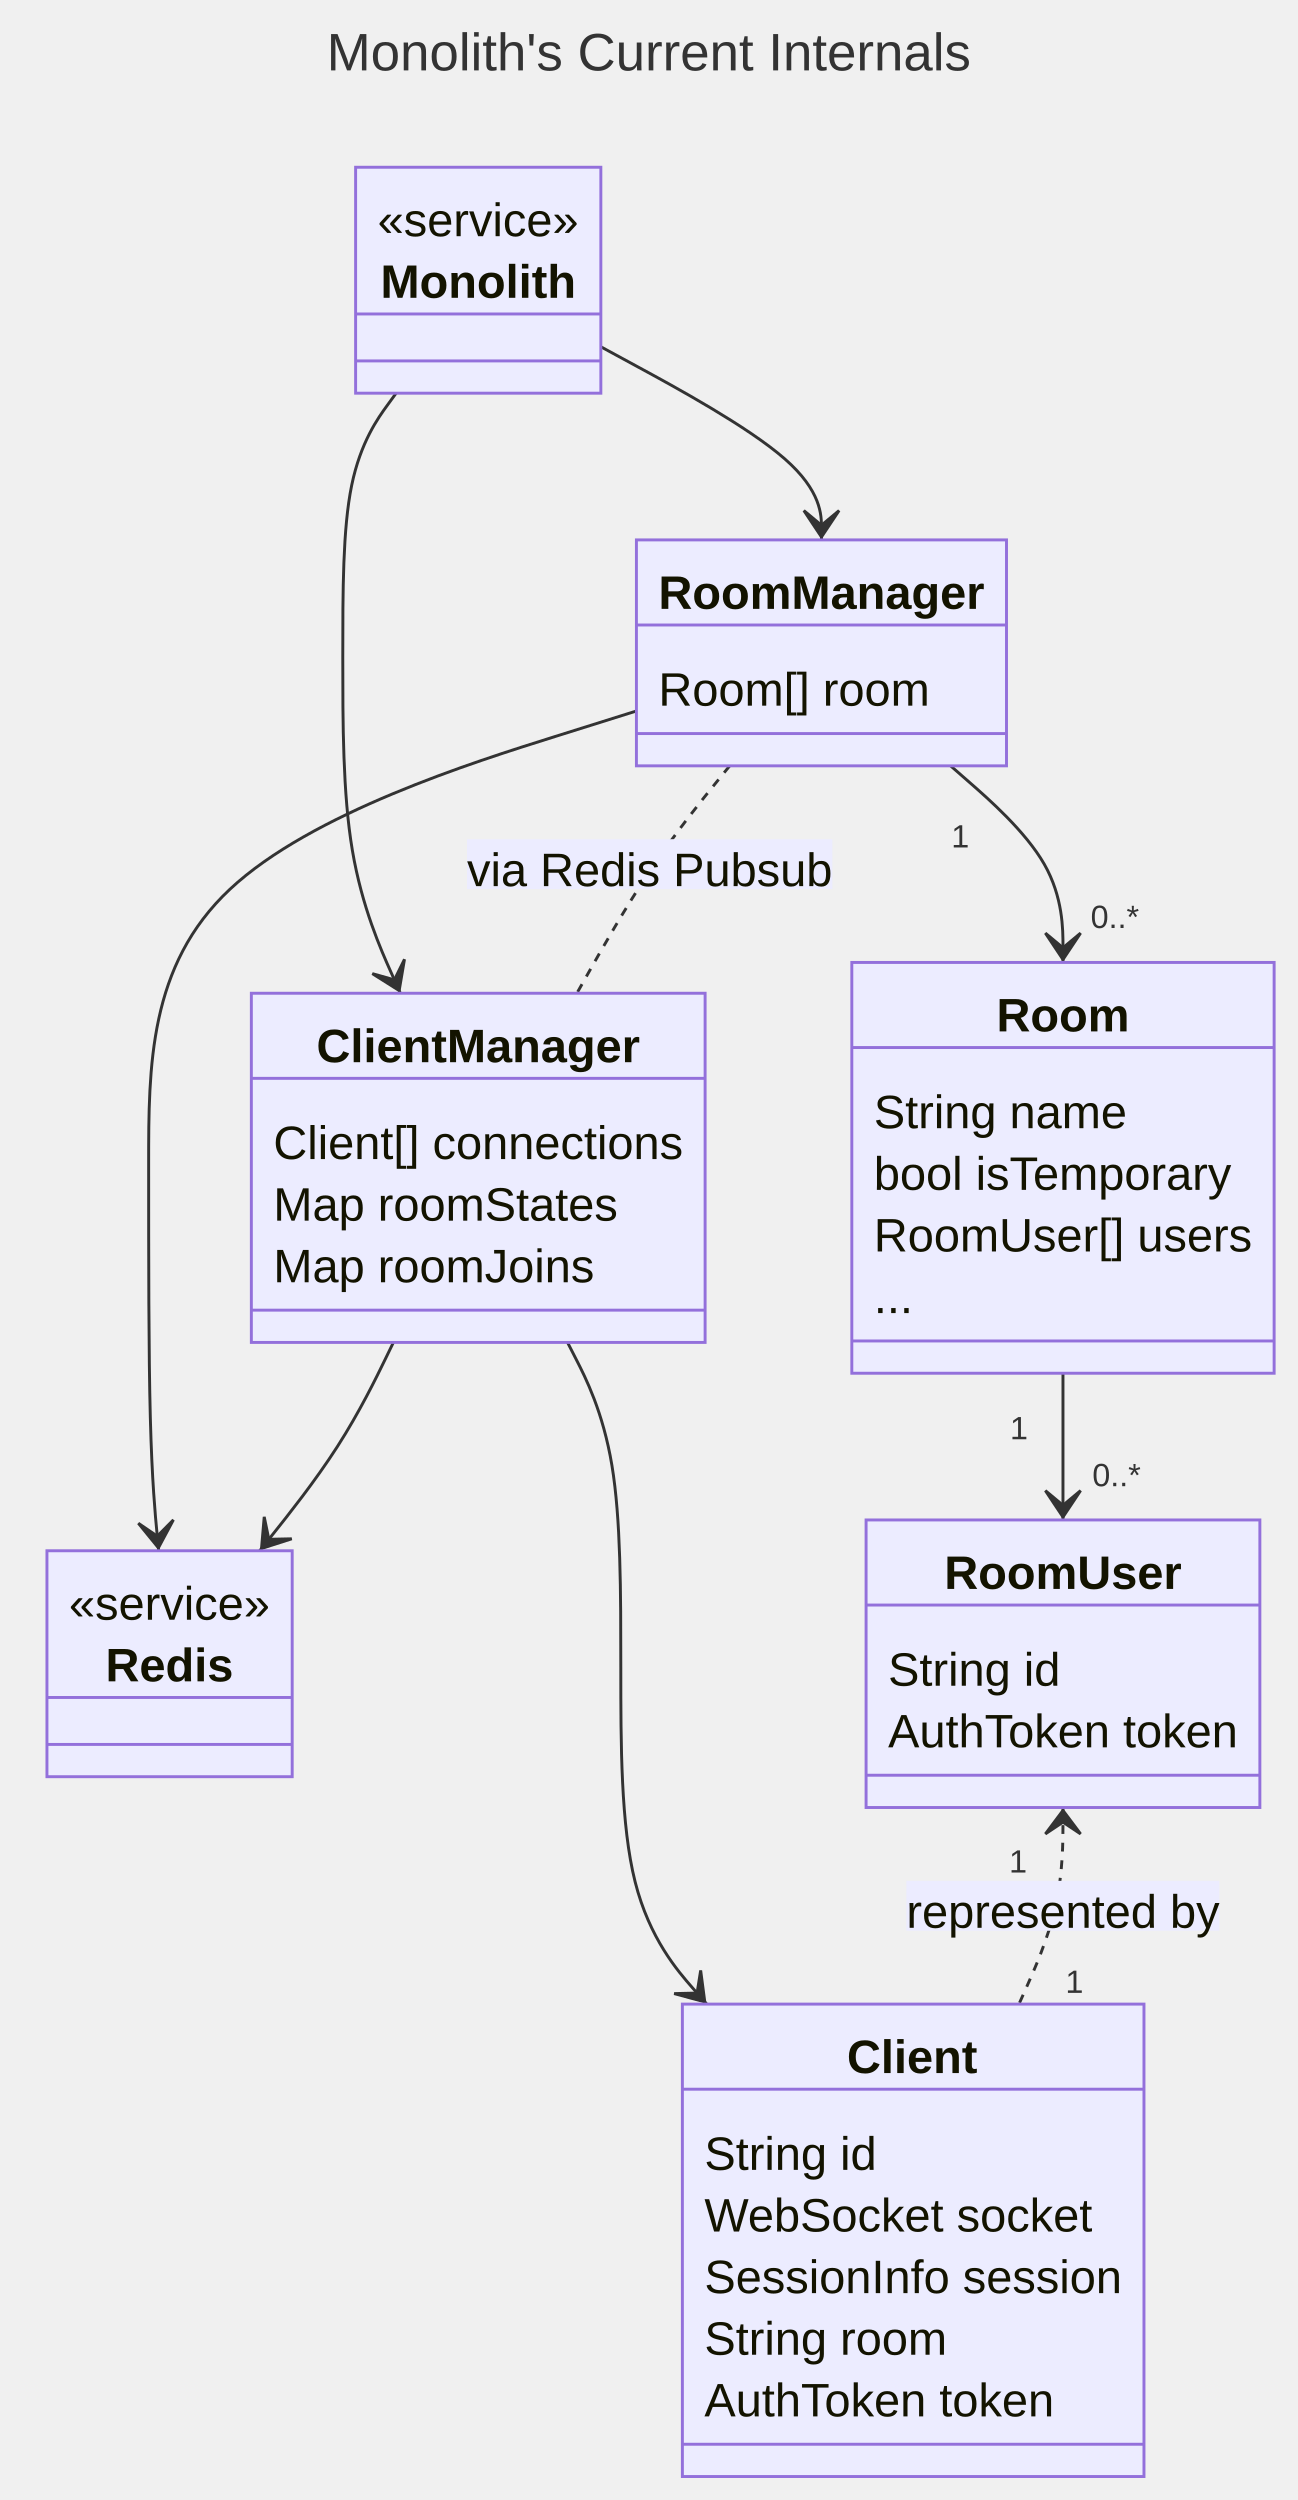
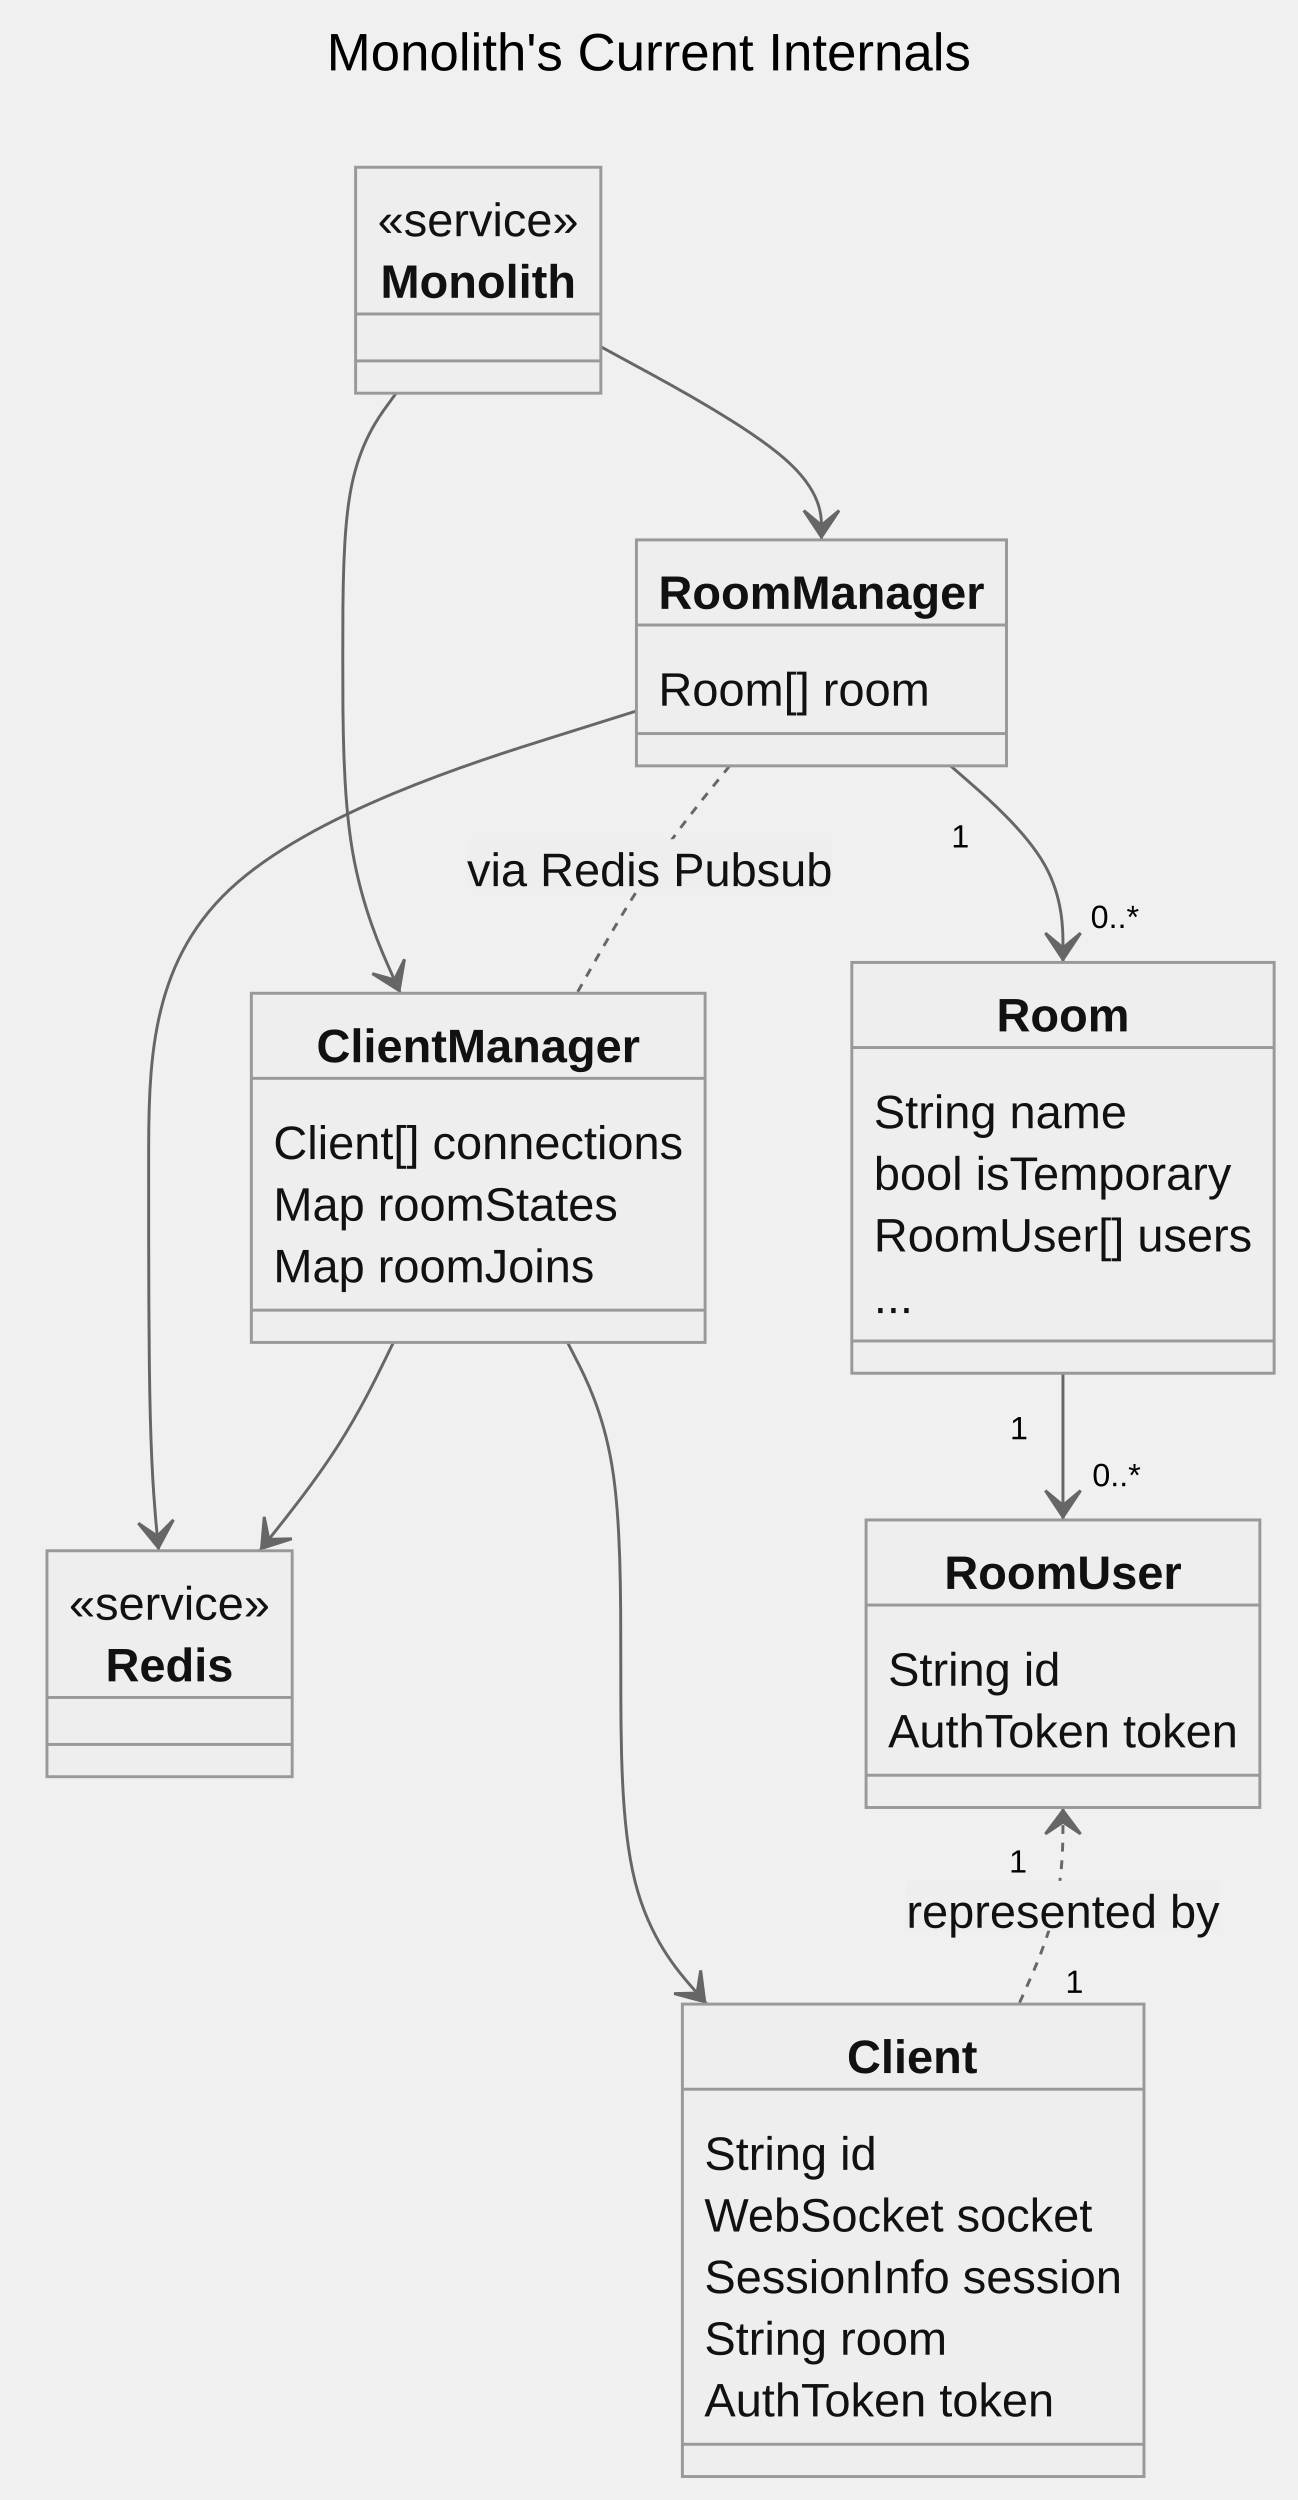
<svg xmlns="http://www.w3.org/2000/svg" aria-labelledby="chart-title-my-svg" aria-roledescription="classDiagram" role="graphics-document document" viewBox="-8 -49 442.223 852" style="max-width: 442.223px; background-color: white;" width="100%" id="my-svg">
-   <style>#my-svg{font-family:"trebuchet ms",verdana,arial,sans-serif;font-size:16px;fill:#333;}#my-svg .error-icon{fill:#552222;}#my-svg .error-text{fill:#552222;stroke:#552222;}#my-svg .edge-thickness-normal{stroke-width:2px;}#my-svg .edge-thickness-thick{stroke-width:3.5px;}#my-svg .edge-pattern-solid{stroke-dasharray:0;}#my-svg .edge-pattern-dashed{stroke-dasharray:3;}#my-svg .edge-pattern-dotted{stroke-dasharray:2;}#my-svg .marker{fill:#333333;stroke:#333333;}#my-svg .marker.cross{stroke:#333333;}#my-svg svg{font-family:"trebuchet ms",verdana,arial,sans-serif;font-size:16px;}#my-svg g.classGroup text{fill:#9370DB;fill:#131300;stroke:none;font-family:"trebuchet ms",verdana,arial,sans-serif;font-size:10px;}#my-svg g.classGroup text .title{font-weight:bolder;}#my-svg .nodeLabel,#my-svg .edgeLabel{color:#131300;}#my-svg .edgeLabel .label rect{fill:#ECECFF;}#my-svg .label text{fill:#131300;}#my-svg .edgeLabel .label span{background:#ECECFF;}#my-svg .classTitle{font-weight:bolder;}#my-svg .node rect,#my-svg .node circle,#my-svg .node ellipse,#my-svg .node polygon,#my-svg .node path{fill:#ECECFF;stroke:#9370DB;stroke-width:1px;}#my-svg .divider{stroke:#9370DB;stroke-width:1;}#my-svg g.clickable{cursor:pointer;}#my-svg g.classGroup rect{fill:#ECECFF;stroke:#9370DB;}#my-svg g.classGroup line{stroke:#9370DB;stroke-width:1;}#my-svg .classLabel .box{stroke:none;stroke-width:0;fill:#ECECFF;opacity:0.5;}#my-svg .classLabel .label{fill:#9370DB;font-size:10px;}#my-svg .relation{stroke:#333333;stroke-width:1;fill:none;}#my-svg .dashed-line{stroke-dasharray:3;}#my-svg .dotted-line{stroke-dasharray:1 2;}#my-svg #compositionStart,#my-svg .composition{fill:#333333!important;stroke:#333333!important;stroke-width:1;}#my-svg #compositionEnd,#my-svg .composition{fill:#333333!important;stroke:#333333!important;stroke-width:1;}#my-svg #dependencyStart,#my-svg .dependency{fill:#333333!important;stroke:#333333!important;stroke-width:1;}#my-svg #dependencyStart,#my-svg .dependency{fill:#333333!important;stroke:#333333!important;stroke-width:1;}#my-svg #extensionStart,#my-svg .extension{fill:#ECECFF!important;stroke:#333333!important;stroke-width:1;}#my-svg #extensionEnd,#my-svg .extension{fill:#ECECFF!important;stroke:#333333!important;stroke-width:1;}#my-svg #aggregationStart,#my-svg .aggregation{fill:#ECECFF!important;stroke:#333333!important;stroke-width:1;}#my-svg #aggregationEnd,#my-svg .aggregation{fill:#ECECFF!important;stroke:#333333!important;stroke-width:1;}#my-svg #lollipopStart,#my-svg .lollipop{fill:#ECECFF!important;stroke:#333333!important;stroke-width:1;}#my-svg #lollipopEnd,#my-svg .lollipop{fill:#ECECFF!important;stroke:#333333!important;stroke-width:1;}#my-svg .edgeTerminals{font-size:11px;}#my-svg .classTitleText{text-anchor:middle;font-size:18px;fill:#333;}#my-svg :root{--mermaid-font-family:"trebuchet ms",verdana,arial,sans-serif;}</style>
+   <style>#my-svg{font-family:"trebuchet ms",verdana,arial,sans-serif;font-size:16px;fill:#000000;}#my-svg .error-icon{fill:#552222;}#my-svg .error-text{fill:#552222;stroke:#552222;}#my-svg .edge-thickness-normal{stroke-width:2px;}#my-svg .edge-thickness-thick{stroke-width:3.5px;}#my-svg .edge-pattern-solid{stroke-dasharray:0;}#my-svg .edge-pattern-dashed{stroke-dasharray:3;}#my-svg .edge-pattern-dotted{stroke-dasharray:2;}#my-svg .marker{fill:#666;stroke:#666;}#my-svg .marker.cross{stroke:#666;}#my-svg svg{font-family:"trebuchet ms",verdana,arial,sans-serif;font-size:16px;}#my-svg g.classGroup text{fill:#999;fill:#111111;stroke:none;font-family:"trebuchet ms",verdana,arial,sans-serif;font-size:10px;}#my-svg g.classGroup text .title{font-weight:bolder;}#my-svg .nodeLabel,#my-svg .edgeLabel{color:#111111;}#my-svg .edgeLabel .label rect{fill:#eee;}#my-svg .label text{fill:#111111;}#my-svg .edgeLabel .label span{background:#eee;}#my-svg .classTitle{font-weight:bolder;}#my-svg .node rect,#my-svg .node circle,#my-svg .node ellipse,#my-svg .node polygon,#my-svg .node path{fill:#eee;stroke:#999;stroke-width:1px;}#my-svg .divider{stroke:#999;stroke-width:1;}#my-svg g.clickable{cursor:pointer;}#my-svg g.classGroup rect{fill:#eee;stroke:#999;}#my-svg g.classGroup line{stroke:#999;stroke-width:1;}#my-svg .classLabel .box{stroke:none;stroke-width:0;fill:#eee;opacity:0.5;}#my-svg .classLabel .label{fill:#999;font-size:10px;}#my-svg .relation{stroke:#666;stroke-width:1;fill:none;}#my-svg .dashed-line{stroke-dasharray:3;}#my-svg .dotted-line{stroke-dasharray:1 2;}#my-svg #compositionStart,#my-svg .composition{fill:#666!important;stroke:#666!important;stroke-width:1;}#my-svg #compositionEnd,#my-svg .composition{fill:#666!important;stroke:#666!important;stroke-width:1;}#my-svg #dependencyStart,#my-svg .dependency{fill:#666!important;stroke:#666!important;stroke-width:1;}#my-svg #dependencyStart,#my-svg .dependency{fill:#666!important;stroke:#666!important;stroke-width:1;}#my-svg #extensionStart,#my-svg .extension{fill:#eee!important;stroke:#666!important;stroke-width:1;}#my-svg #extensionEnd,#my-svg .extension{fill:#eee!important;stroke:#666!important;stroke-width:1;}#my-svg #aggregationStart,#my-svg .aggregation{fill:#eee!important;stroke:#666!important;stroke-width:1;}#my-svg #aggregationEnd,#my-svg .aggregation{fill:#eee!important;stroke:#666!important;stroke-width:1;}#my-svg #lollipopStart,#my-svg .lollipop{fill:#eee!important;stroke:#666!important;stroke-width:1;}#my-svg #lollipopEnd,#my-svg .lollipop{fill:#eee!important;stroke:#666!important;stroke-width:1;}#my-svg .edgeTerminals{font-size:11px;}#my-svg .classTitleText{text-anchor:middle;font-size:18px;fill:#000000;}#my-svg :root{--mermaid-font-family:"trebuchet ms",verdana,arial,sans-serif;}</style>
  <g>
    <defs>
      <marker orient="auto" markerHeight="240" markerWidth="190" refY="7" refX="0" class="marker aggregation classDiagram" id="classDiagram-aggregationStart">
        <path d="M 18,7 L9,13 L1,7 L9,1 Z" />
      </marker>
    </defs>
    <defs>
      <marker orient="auto" markerHeight="28" markerWidth="20" refY="7" refX="19" class="marker aggregation classDiagram" id="classDiagram-aggregationEnd">
        <path d="M 18,7 L9,13 L1,7 L9,1 Z" />
      </marker>
    </defs>
    <defs>
      <marker orient="auto" markerHeight="240" markerWidth="190" refY="7" refX="0" class="marker extension classDiagram" id="classDiagram-extensionStart">
        <path d="M 1,7 L18,13 V 1 Z" />
      </marker>
    </defs>
    <defs>
      <marker orient="auto" markerHeight="28" markerWidth="20" refY="7" refX="19" class="marker extension classDiagram" id="classDiagram-extensionEnd">
        <path d="M 1,1 V 13 L18,7 Z" />
      </marker>
    </defs>
    <defs>
      <marker orient="auto" markerHeight="240" markerWidth="190" refY="7" refX="0" class="marker composition classDiagram" id="classDiagram-compositionStart">
        <path d="M 18,7 L9,13 L1,7 L9,1 Z" />
      </marker>
    </defs>
    <defs>
      <marker orient="auto" markerHeight="28" markerWidth="20" refY="7" refX="19" class="marker composition classDiagram" id="classDiagram-compositionEnd">
        <path d="M 18,7 L9,13 L1,7 L9,1 Z" />
      </marker>
    </defs>
    <defs>
      <marker orient="auto" markerHeight="240" markerWidth="190" refY="7" refX="0" class="marker dependency classDiagram" id="classDiagram-dependencyStart">
        <path d="M 5,7 L9,13 L1,7 L9,1 Z" />
      </marker>
    </defs>
    <defs>
      <marker orient="auto" markerHeight="28" markerWidth="20" refY="7" refX="19" class="marker dependency classDiagram" id="classDiagram-dependencyEnd">
        <path d="M 18,7 L9,13 L14,7 L9,1 Z" />
      </marker>
    </defs>
    <defs>
      <marker orient="auto" markerHeight="240" markerWidth="190" refY="7" refX="0" class="marker lollipop classDiagram" id="classDiagram-lollipopStart">
        <circle r="6" cy="7" cx="6" fill="white" stroke="black" />
      </marker>
    </defs>
    <g class="root">
      <g class="clusters" />
      <g class="edgePaths">
        <path marker-end="url(#classDiagram-dependencyEnd)" style="fill:none" class="edge-pattern-solid relation" id="id1" d="M196.77,69.186L209.3,75.988C221.831,82.79,246.892,96.395,259.423,107.364C271.953,118.333,271.953,126.667,271.953,130.833L271.953,135" />
        <path marker-end="url(#classDiagram-dependencyEnd)" style="fill:none" class="edge-pattern-solid relation" id="id2" d="M126.994,85L123.965,89.167C120.936,93.333,114.878,101.667,111.849,116.417C108.82,131.167,108.82,152.333,108.82,174.917C108.82,197.5,108.82,221.5,112.091,240.833C115.362,260.167,121.903,274.833,125.173,282.167L128.444,289.5" />
        <path marker-end="url(#classDiagram-dependencyEnd)" style="fill:none" class="edge-pattern-solid relation" id="id3" d="M315.965,212L322.348,217.583C328.731,223.167,341.496,234.333,347.879,245.5C354.262,256.667,354.262,267.833,354.262,273.417L354.262,279" />
        <path style="fill:none" class="edge-pattern-dashed relation" id="id4" d="M240.679,212L236.144,217.583C231.608,223.167,222.538,234.333,213.858,247.25C205.179,260.167,196.891,274.833,192.747,282.167L188.603,289.5" />
        <path marker-end="url(#classDiagram-dependencyEnd)" style="fill:none" class="edge-pattern-solid relation" id="id5" d="M208.891,193.302L181.186,202.002C153.48,210.701,98.07,228.101,70.365,254.05C42.66,280,42.66,314.5,42.66,347.583C42.66,380.667,42.66,412.333,43.23,434.083C43.8,455.833,44.94,467.667,45.51,473.583L46.08,479.5" />
        <path marker-end="url(#classDiagram-dependencyEnd)" style="fill:none" class="edge-pattern-solid relation" id="id6" d="M126.07,408.5L123.195,414.417C120.32,420.333,114.57,432.167,106.975,444C99.381,455.833,89.941,467.667,85.221,473.583L80.501,479.5" />
        <path marker-end="url(#classDiagram-dependencyEnd)" style="fill:none" class="edge-pattern-solid relation" id="id7" d="M185.413,408.5L188.439,414.417C191.465,420.333,197.518,432.167,200.544,450.417C203.57,468.667,203.57,493.333,203.57,519.417C203.57,545.5,203.57,573,208.45,592.333C213.33,611.667,223.091,622.833,227.971,628.417L232.851,634" />
        <path marker-end="url(#classDiagram-dependencyEnd)" style="fill:none" class="edge-pattern-solid relation" id="id8" d="M354.262,419L354.262,423.167C354.262,427.333,354.262,435.667,354.262,444C354.262,452.333,354.262,460.667,354.262,464.833L354.262,469" />
        <path marker-start="url(#classDiagram-dependencyStart)" style="fill:none" class="edge-pattern-dashed relation" id="id9" d="M354.262,567L354.262,572.583C354.262,578.167,354.262,589.333,351.761,600.5C349.261,611.667,344.261,622.833,341.76,628.417L339.26,634" />
      </g>
      <g class="edgeLabels">
        <g class="edgeLabel">
          <g transform="translate(0, 0)" class="label">
            <rect height="0" width="0" ry="0" rx="0" />
            <text style="">
              <tspan class="row" x="0" dy="1em" xml:space="preserve" />
            </text>
          </g>
        </g>
        <g class="edgeLabel">
          <g transform="translate(0, 0)" class="label">
            <rect height="0" width="0" ry="0" rx="0" />
            <text style="">
              <tspan class="row" x="0" dy="1em" xml:space="preserve" />
            </text>
          </g>
        </g>
        <g class="edgeLabel">
          <g transform="translate(0, 0)" class="label">
            <rect height="0" width="0" ry="0" rx="0" />
            <text style="">
              <tspan class="row" x="0" dy="1em" xml:space="preserve" />
            </text>
          </g>
        </g>
        <g transform="translate(319.261, 234.812)" class="edgeTerminals">
          <g transform="translate(-3.0625, -6)" class="inner">
            <text style="">
              <tspan class="row" x="0" dy="1em" xml:space="preserve">1</tspan>
            </text>
          </g>
        </g>
        <g transform="translate(363.6892, 256.2654)" class="edgeTerminals">
          <g transform="translate(-8.61499, -6)" class="inner" />
          <text style="">
            <tspan class="row" x="0" dy="1em" xml:space="preserve">0..*</tspan>
          </text>
        </g>
        <g transform="translate(213.4668, 245.5)" class="edgeLabel">
          <g transform="translate(-62.30859, -8.5)" class="label">
            <rect height="17" width="124.507" ry="0" rx="0" />
            <text style="">
              <tspan class="row" x="0" dy="1em" xml:space="preserve">via Redis Pubsub</tspan>
            </text>
          </g>
        </g>
        <g class="edgeLabel">
          <g transform="translate(0, 0)" class="label">
            <rect height="0" width="0" ry="0" rx="0" />
            <text style="">
              <tspan class="row" x="0" dy="1em" xml:space="preserve" />
            </text>
          </g>
        </g>
        <g class="edgeLabel">
          <g transform="translate(0, 0)" class="label">
            <rect height="0" width="0" ry="0" rx="0" />
            <text style="">
              <tspan class="row" x="0" dy="1em" xml:space="preserve" />
            </text>
          </g>
        </g>
        <g class="edgeLabel">
          <g transform="translate(0, 0)" class="label">
            <rect height="0" width="0" ry="0" rx="0" />
            <text style="">
              <tspan class="row" x="0" dy="1em" xml:space="preserve" />
            </text>
          </g>
        </g>
        <g class="edgeLabel">
          <g transform="translate(0, 0)" class="label">
            <rect height="0" width="0" ry="0" rx="0" />
            <text style="">
              <tspan class="row" x="0" dy="1em" xml:space="preserve" />
            </text>
          </g>
        </g>
        <g transform="translate(339.2617, 436.5)" class="edgeTerminals">
          <g transform="translate(-3.0625, -6)" class="inner">
            <text style="">
              <tspan class="row" x="0" dy="1em" xml:space="preserve">1</tspan>
            </text>
          </g>
        </g>
        <g transform="translate(364.2617, 446.5)" class="edgeTerminals">
          <g transform="translate(-8.61499, -6)" class="inner" />
          <text style="">
            <tspan class="row" x="0" dy="1em" xml:space="preserve">0..*</tspan>
          </text>
        </g>
        <g transform="translate(354.2617, 600.5)" class="edgeLabel">
          <g transform="translate(-53.36719, -8.5)" class="label">
            <rect height="17" width="106.643" ry="0" rx="0" />
            <text style="">
              <tspan class="row" x="0" dy="1em" xml:space="preserve">represented by</tspan>
            </text>
          </g>
        </g>
        <g transform="translate(338.9575, 584.1708)" class="edgeTerminals">
          <g transform="translate(-3.0625, -6)" class="inner">
            <text style="">
              <tspan class="row" x="0" dy="1em" xml:space="preserve">1</tspan>
            </text>
          </g>
        </g>
        <g transform="translate(355.1023, 619.1589)" class="edgeTerminals">
          <g transform="translate(-3.0625, -6)" class="inner" />
          <text style="">
            <tspan class="row" x="0" dy="1em" xml:space="preserve">1</tspan>
          </text>
        </g>
      </g>
      <g class="nodes">
        <g transform="translate(154.9805, 46.5)" id="classId-Monolith-0" class="node default">
          <rect height="77" width="83.578" y="-38.5" x="-41.789" class="outer title-state" />
          <line y2="11.5" y1="11.5" x2="41.789" x1="-41.789" class="divider" />
          <line y2="27.5" y1="27.5" x2="41.789" x1="-41.789" class="divider" />
          <g class="label">
            <text transform="translate( -34.28906, -31)" style="">
              <tspan class="title-row" x="0" dy="1em" xml:space="preserve">«service»</tspan>
            </text>
            <text transform="translate( -33.32031, -10)" class="classTitle" style="">
              <tspan class="title-row" x="0" dy="1em" xml:space="preserve">Monolith</tspan>
            </text>
          </g>
        </g>
        <g transform="translate(271.9531, 173.5)" id="classId-RoomManager-1" class="node default">
          <rect height="77" width="126.125" y="-38.5" x="-63.062" class="outer title-state" />
          <line y2="-9.5" y1="-9.5" x2="63.062" x1="-63.062" class="divider" />
          <line y2="27.5" y1="27.5" x2="63.062" x1="-63.062" class="divider" />
          <g class="label">
            <text style="">
              <tspan class="title-row" x="0" dy="1em" xml:space="preserve" />
            </text>
            <text transform="translate( -55.5625, -31)" class="classTitle" style="">
              <tspan class="title-row" x="0" dy="1em" xml:space="preserve">RoomManager</tspan>
            </text>
            <text transform="translate( -55.5625, 2)" style="">
              <tspan class="title-row" x="0" dy="1em" xml:space="preserve">Room[] room</tspan>
            </text>
          </g>
        </g>
        <g transform="translate(154.9805, 349)" id="classId-ClientManager-2" class="node default">
          <rect height="119" width="154.641" y="-59.5" x="-77.32" class="outer title-state" />
          <line y2="-30.5" y1="-30.5" x2="77.32" x1="-77.32" class="divider" />
          <line y2="48.5" y1="48.5" x2="77.32" x1="-77.32" class="divider" />
          <g class="label">
            <text style="">
              <tspan class="title-row" x="0" dy="1em" xml:space="preserve" />
            </text>
            <text transform="translate( -55.125, -52)" class="classTitle" style="">
              <tspan class="title-row" x="0" dy="1em" xml:space="preserve">ClientManager</tspan>
            </text>
            <text transform="translate( -69.82031, -19)" style="">
              <tspan class="title-row" x="0" dy="1em" xml:space="preserve">Client[] connections</tspan>
            </text>
            <text transform="translate( -69.82031, 2)" style="">
              <tspan class="title-row" x="0" dy="1em" xml:space="preserve">Map roomStates</tspan>
            </text>
            <text transform="translate( -69.82031, 23)" style="">
              <tspan class="title-row" x="0" dy="1em" xml:space="preserve">Map roomJoins</tspan>
            </text>
          </g>
        </g>
        <g transform="translate(49.78906, 518)" id="classId-Redis-3" class="node default">
          <rect height="77" width="83.578" y="-38.5" x="-41.789" class="outer title-state" />
          <line y2="11.5" y1="11.5" x2="41.789" x1="-41.789" class="divider" />
          <line y2="27.5" y1="27.5" x2="41.789" x1="-41.789" class="divider" />
          <g class="label">
            <text transform="translate( -34.28906, -31)" style="">
              <tspan class="title-row" x="0" dy="1em" xml:space="preserve">«service»</tspan>
            </text>
            <text transform="translate( -21.83594, -10)" class="classTitle" style="">
              <tspan class="title-row" x="0" dy="1em" xml:space="preserve">Redis</tspan>
            </text>
          </g>
        </g>
        <g transform="translate(354.2617, 349)" id="classId-Room-4" class="node default">
          <rect height="140" width="143.922" y="-70" x="-71.961" class="outer title-state" />
          <line y2="-41" y1="-41" x2="71.961" x1="-71.961" class="divider" />
          <line y2="59" y1="59" x2="71.961" x1="-71.961" class="divider" />
          <g class="label">
            <text style="">
              <tspan class="title-row" x="0" dy="1em" xml:space="preserve" />
            </text>
            <text transform="translate( -22.66406, -62.5)" class="classTitle" style="">
              <tspan class="title-row" x="0" dy="1em" xml:space="preserve">Room</tspan>
            </text>
            <text transform="translate( -64.46094, -29.5)" style="">
              <tspan class="title-row" x="0" dy="1em" xml:space="preserve">String name</tspan>
            </text>
            <text transform="translate( -64.46094, -8.5)" style="">
              <tspan class="title-row" x="0" dy="1em" xml:space="preserve">bool isTemporary</tspan>
            </text>
            <text transform="translate( -64.46094, 12.5)" style="">
              <tspan class="title-row" x="0" dy="1em" xml:space="preserve">RoomUser[] users</tspan>
            </text>
            <text transform="translate( -64.46094, 33.5)" style="">
              <tspan class="title-row" x="0" dy="1em" xml:space="preserve">...</tspan>
            </text>
          </g>
        </g>
        <g transform="translate(303.2109, 714.5)" id="classId-Client-5" class="node default">
          <rect height="161" width="157.312" y="-80.5" x="-78.656" class="outer title-state" />
          <line y2="-51.5" y1="-51.5" x2="78.656" x1="-78.656" class="divider" />
          <line y2="69.5" y1="69.5" x2="78.656" x1="-78.656" class="divider" />
          <g class="label">
            <text style="">
              <tspan class="title-row" x="0" dy="1em" xml:space="preserve" />
            </text>
            <text transform="translate( -22.55859, -73)" class="classTitle" style="">
              <tspan class="title-row" x="0" dy="1em" xml:space="preserve">Client</tspan>
            </text>
            <text transform="translate( -71.15625, -40)" style="">
              <tspan class="title-row" x="0" dy="1em" xml:space="preserve">String id</tspan>
            </text>
            <text transform="translate( -71.15625, -19)" style="">
              <tspan class="title-row" x="0" dy="1em" xml:space="preserve">WebSocket socket</tspan>
            </text>
            <text transform="translate( -71.15625, 2)" style="">
              <tspan class="title-row" x="0" dy="1em" xml:space="preserve">SessionInfo session</tspan>
            </text>
            <text transform="translate( -71.15625, 23)" style="">
              <tspan class="title-row" x="0" dy="1em" xml:space="preserve">String room</tspan>
            </text>
            <text transform="translate( -71.15625, 44)" style="">
              <tspan class="title-row" x="0" dy="1em" xml:space="preserve">AuthToken token</tspan>
            </text>
          </g>
        </g>
        <g transform="translate(354.2617, 518)" id="classId-RoomUser-6" class="node default">
          <rect height="98" width="134.203" y="-49" x="-67.102" class="outer title-state" />
          <line y2="-20" y1="-20" x2="67.102" x1="-67.102" class="divider" />
          <line y2="38" y1="38" x2="67.102" x1="-67.102" class="divider" />
          <g class="label">
            <text style="">
              <tspan class="title-row" x="0" dy="1em" xml:space="preserve" />
            </text>
            <text transform="translate( -40.45312, -41.5)" class="classTitle" style="">
              <tspan class="title-row" x="0" dy="1em" xml:space="preserve">RoomUser</tspan>
            </text>
            <text transform="translate( -59.60156, -8.5)" style="">
              <tspan class="title-row" x="0" dy="1em" xml:space="preserve">String id</tspan>
            </text>
            <text transform="translate( -59.60156, 12.5)" style="">
              <tspan class="title-row" x="0" dy="1em" xml:space="preserve">AuthToken token</tspan>
            </text>
          </g>
        </g>
      </g>
    </g>
  </g>
  <text class="classTitleText" y="-25" x="213.111">Monolith's Current Internals</text>
</svg>
